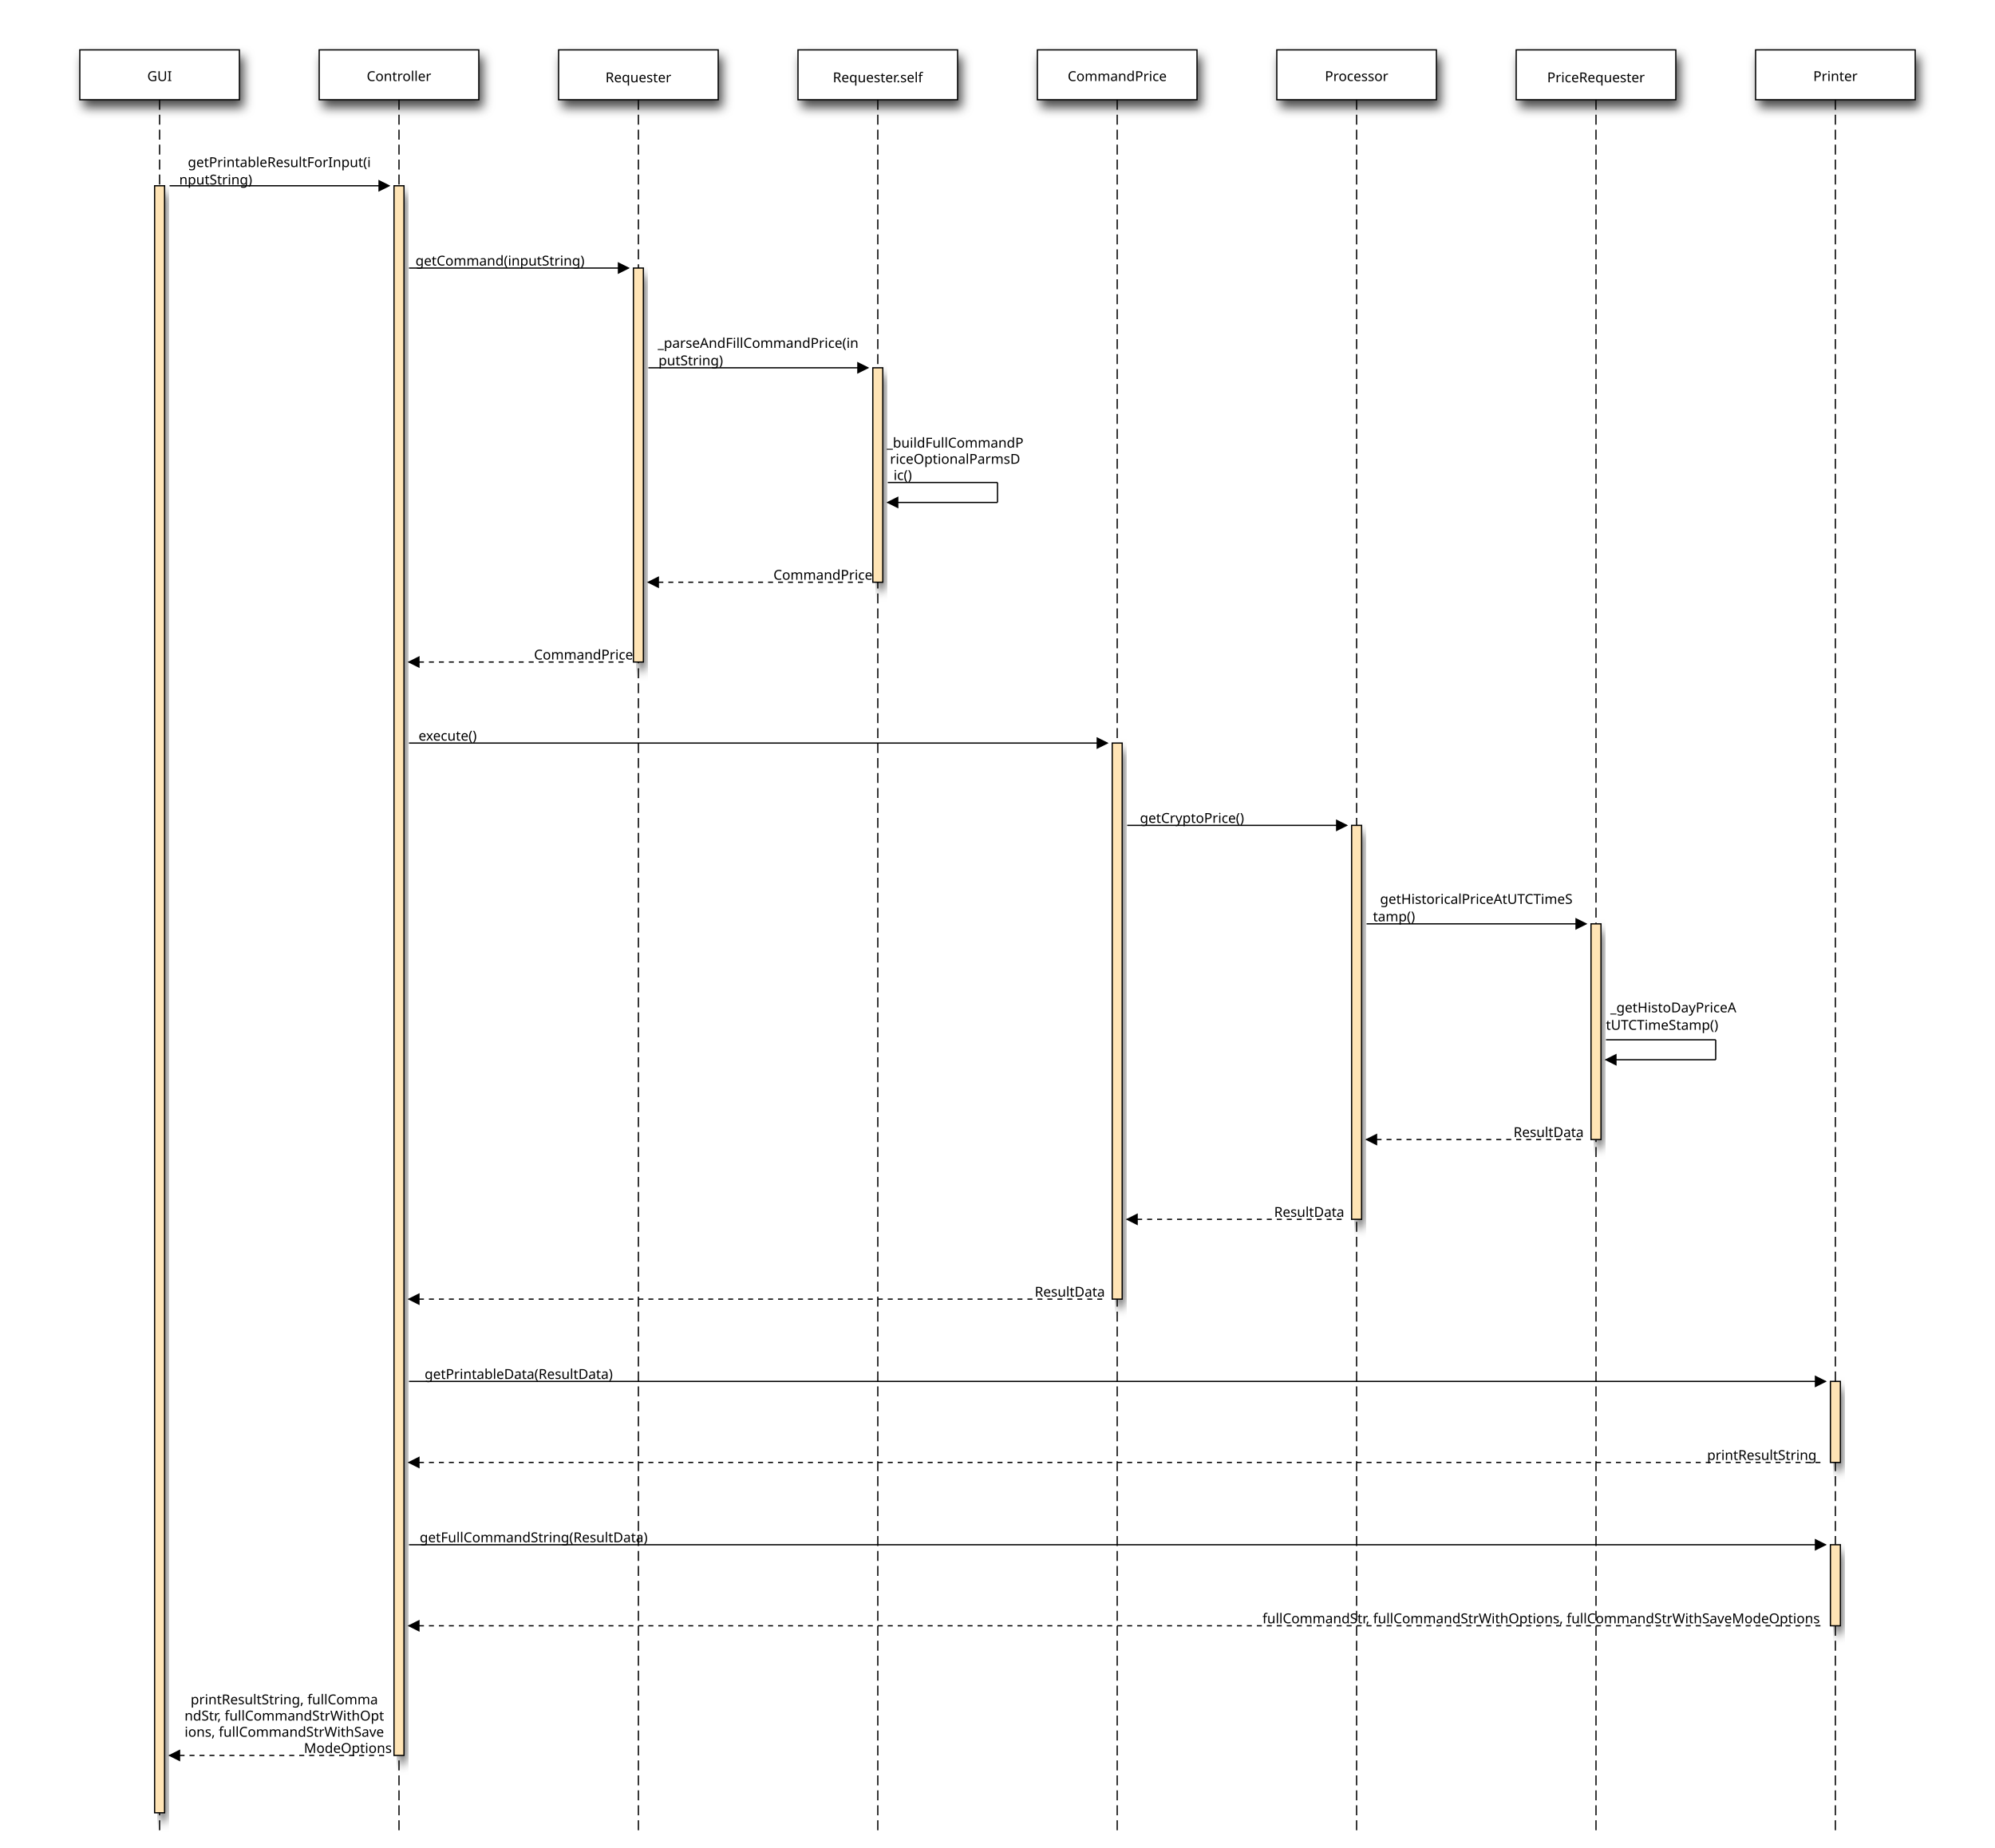
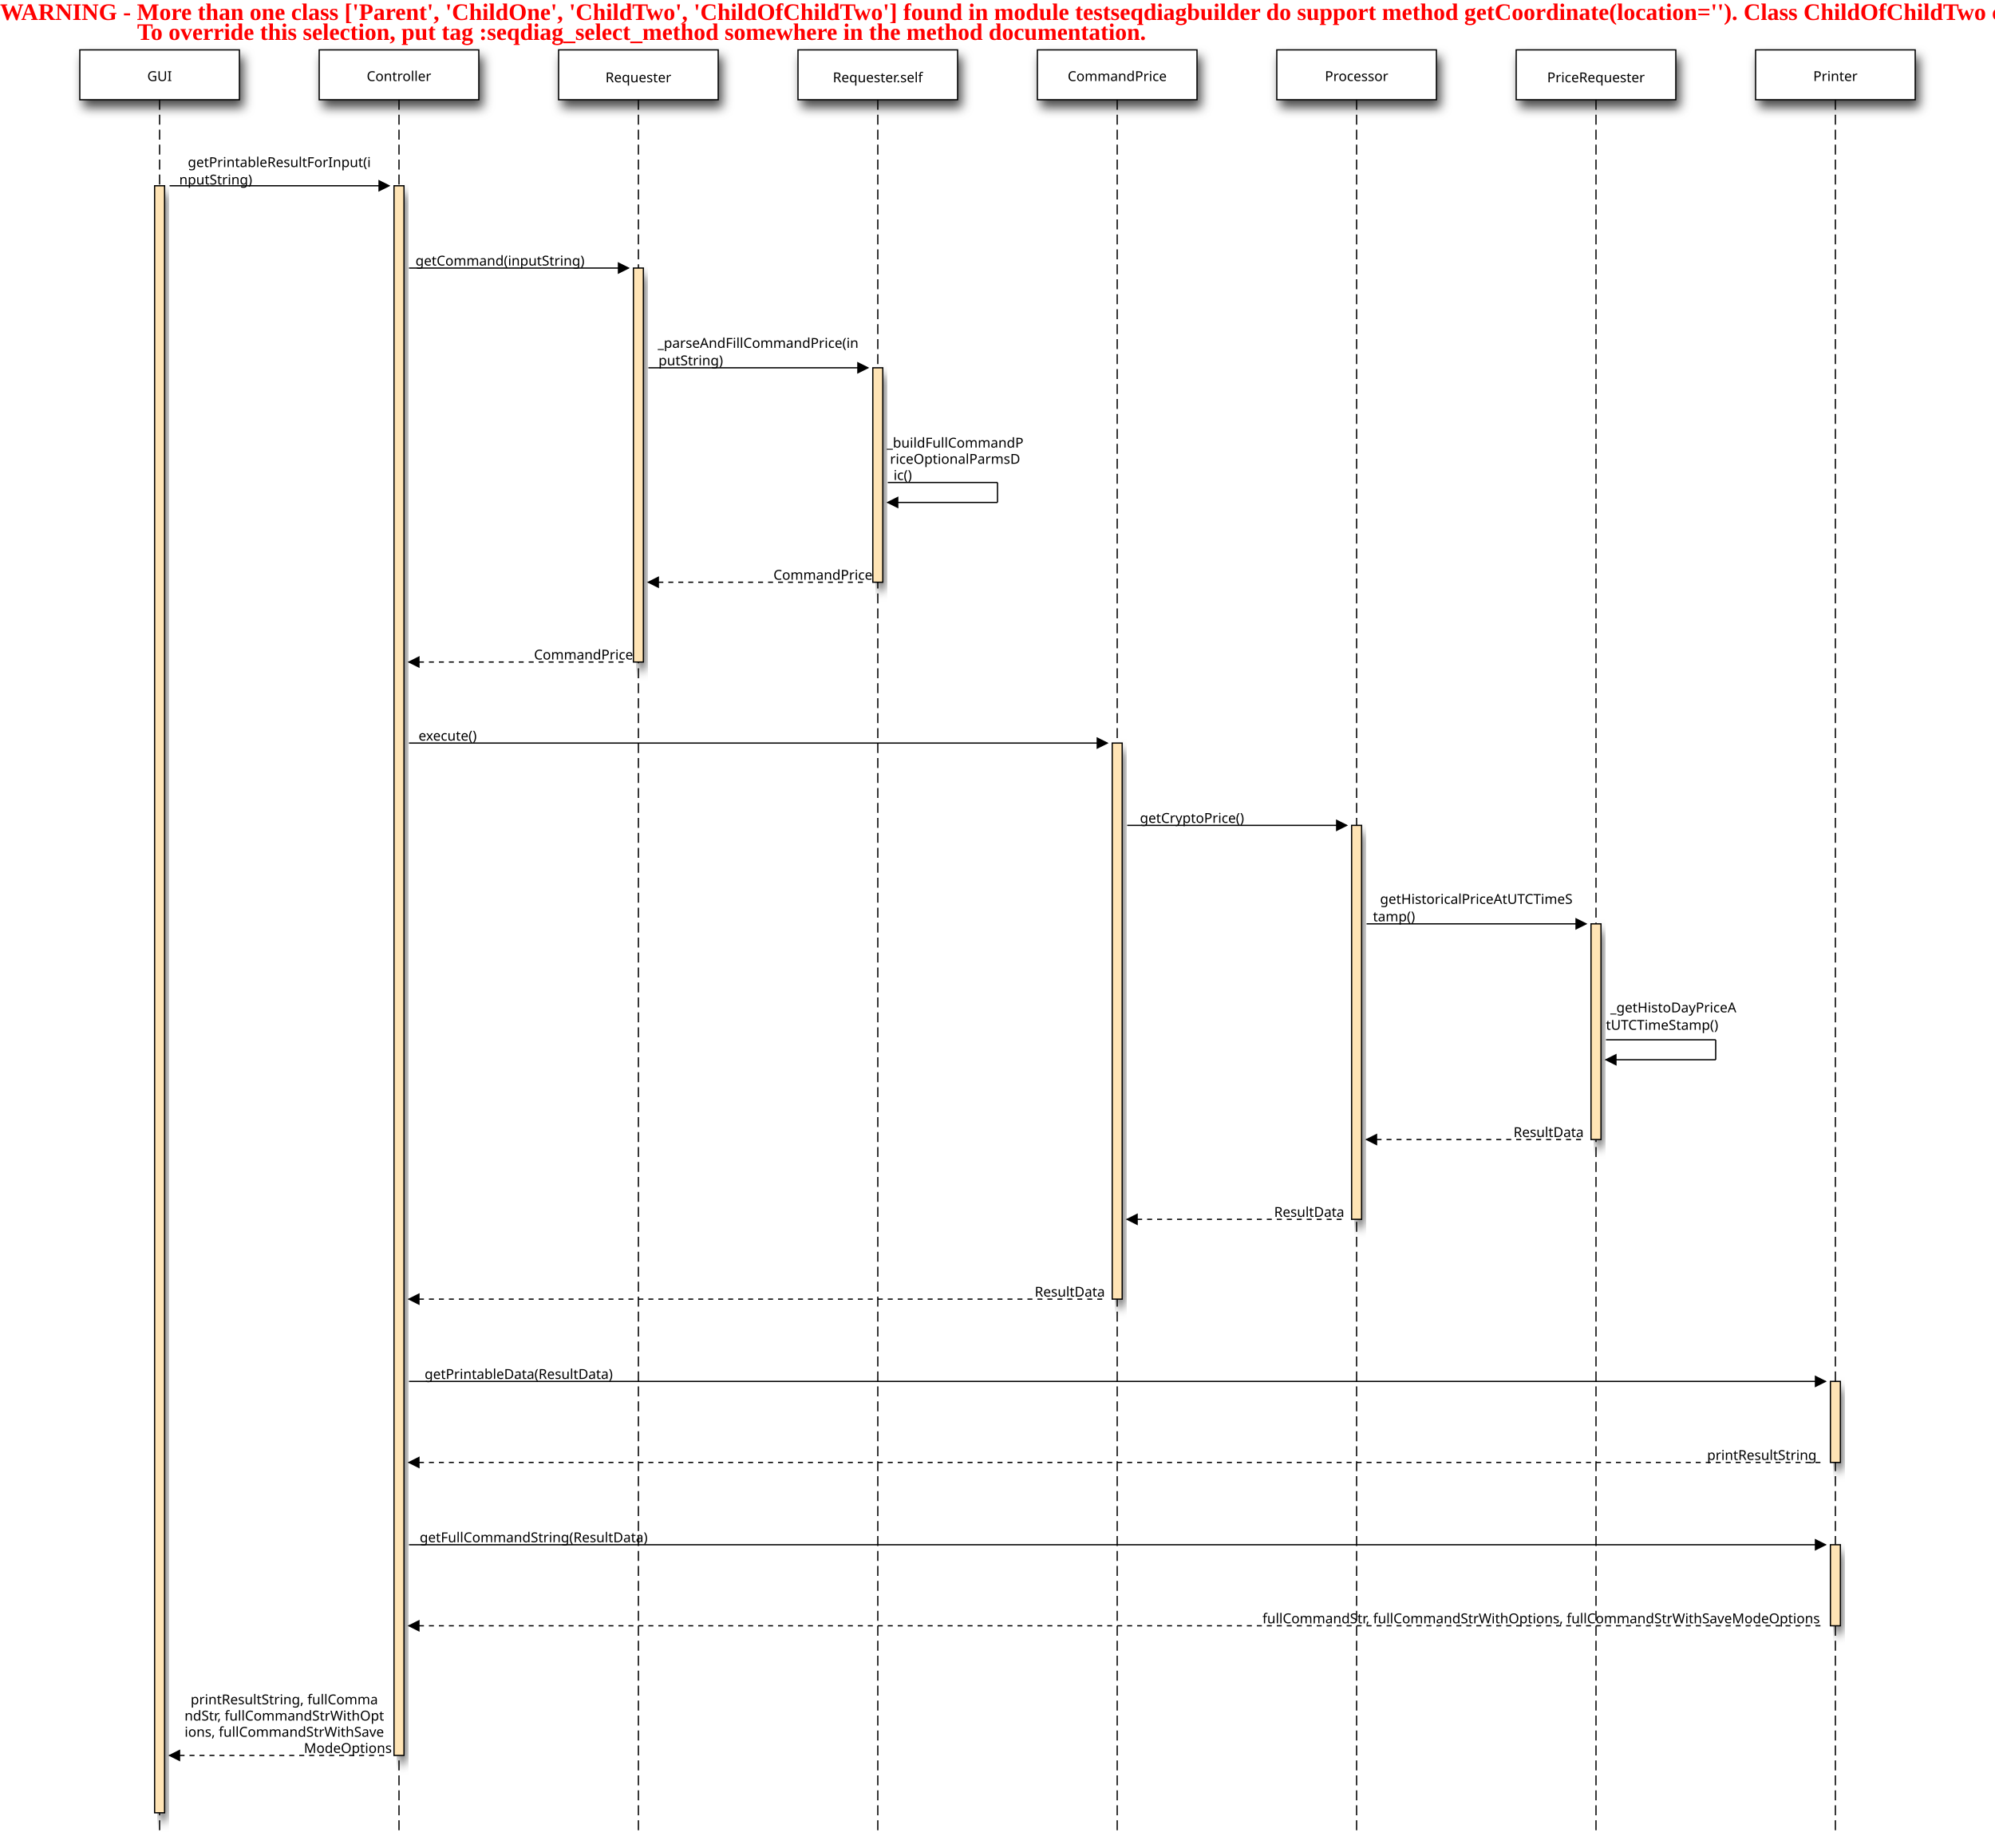
<svg xmlns="http://www.w3.org/2000/svg" viewBox="0 0 1600 1482">
  <defs id="defs_block">
    <filter height="1.504" id="filter_blur" width="1.157" x="-0.079" y="-0.252">
      <feGaussianBlur id="feGaussianBlur3780" stdDeviation="4.2" />
    </filter>
  </defs>
+   <text x="0" y="16" fill="red" font-size="19" font-weight="bold">WARNING - More than one class ['Parent', 'ChildOne', 'ChildTwo', 'ChildOfChildTwo'] found in module testseqdiagbuilder do support method getCoordinate(location=''). Class ChildOfChildTwo chosen by default for building the sequence diagram.
+ 	<tspan x="110" y="32">To override this selection, put tag :seqdiag_select_method somewhere in the method documentation.</tspan>
+   </text>
  <rect fill="rgb(0,0,0)" height="1305" style="filter:url(#filter_blur);opacity:0.7;fill-opacity:1" width="8" x="127" y="155" />
  <rect fill="rgb(0,0,0)" height="1259" style="filter:url(#filter_blur);opacity:0.7;fill-opacity:1" width="8" x="319" y="155" />
  <rect fill="rgb(0,0,0)" height="316" style="filter:url(#filter_blur);opacity:0.7;fill-opacity:1" width="8" x="511" y="221" />
  <rect fill="rgb(0,0,0)" height="172" style="filter:url(#filter_blur);opacity:0.7;fill-opacity:1" width="8" x="703" y="301" />
  <rect fill="rgb(0,0,0)" height="446" style="filter:url(#filter_blur);opacity:0.7;fill-opacity:1" width="8" x="895" y="602" />
  <rect fill="rgb(0,0,0)" height="316" style="filter:url(#filter_blur);opacity:0.7;fill-opacity:1" width="8" x="1087" y="668" />
  <rect fill="rgb(0,0,0)" height="173" style="filter:url(#filter_blur);opacity:0.7;fill-opacity:1" width="8" x="1279" y="747" />
  <rect fill="rgb(0,0,0)" height="65" style="filter:url(#filter_blur);opacity:0.7;fill-opacity:1" width="8" x="1471" y="1114" />
  <rect fill="rgb(0,0,0)" height="65" style="filter:url(#filter_blur);opacity:0.7;fill-opacity:1" width="8" x="1471" y="1245" />
  <rect fill="rgb(0,0,0)" height="40" stroke="rgb(0,0,0)" style="filter:url(#filter_blur);opacity:0.7;fill-opacity:1" width="128" x="67" y="46" />
  <rect fill="rgb(0,0,0)" height="40" stroke="rgb(0,0,0)" style="filter:url(#filter_blur);opacity:0.7;fill-opacity:1" width="128" x="259" y="46" />
  <rect fill="rgb(0,0,0)" height="40" stroke="rgb(0,0,0)" style="filter:url(#filter_blur);opacity:0.7;fill-opacity:1" width="128" x="451" y="46" />
  <rect fill="rgb(0,0,0)" height="40" stroke="rgb(0,0,0)" style="filter:url(#filter_blur);opacity:0.7;fill-opacity:1" width="128" x="643" y="46" />
  <rect fill="rgb(0,0,0)" height="40" stroke="rgb(0,0,0)" style="filter:url(#filter_blur);opacity:0.7;fill-opacity:1" width="128" x="835" y="46" />
  <rect fill="rgb(0,0,0)" height="40" stroke="rgb(0,0,0)" style="filter:url(#filter_blur);opacity:0.7;fill-opacity:1" width="128" x="1027" y="46" />
  <rect fill="rgb(0,0,0)" height="40" stroke="rgb(0,0,0)" style="filter:url(#filter_blur);opacity:0.7;fill-opacity:1" width="128" x="1219" y="46" />
  <rect fill="rgb(0,0,0)" height="40" stroke="rgb(0,0,0)" style="filter:url(#filter_blur);opacity:0.7;fill-opacity:1" width="128" x="1411" y="46" />
  <path d="M 128 80 L 128 1470" fill="none" stroke="rgb(0,0,0)" stroke-dasharray="8 4" />
  <rect fill="moccasin" height="1305" stroke="rgb(0,0,0)" width="8" x="124" y="149" />
  <path d="M 320 80 L 320 1470" fill="none" stroke="rgb(0,0,0)" stroke-dasharray="8 4" />
  <rect fill="moccasin" height="1259" stroke="rgb(0,0,0)" width="8" x="316" y="149" />
  <path d="M 512 80 L 512 1470" fill="none" stroke="rgb(0,0,0)" stroke-dasharray="8 4" />
  <rect fill="moccasin" height="316" stroke="rgb(0,0,0)" width="8" x="508" y="215" />
  <path d="M 704 80 L 704 1470" fill="none" stroke="rgb(0,0,0)" stroke-dasharray="8 4" />
  <rect fill="moccasin" height="172" stroke="rgb(0,0,0)" width="8" x="700" y="295" />
  <path d="M 896 80 L 896 1470" fill="none" stroke="rgb(0,0,0)" stroke-dasharray="8 4" />
  <rect fill="moccasin" height="446" stroke="rgb(0,0,0)" width="8" x="892" y="596" />
  <path d="M 1088 80 L 1088 1470" fill="none" stroke="rgb(0,0,0)" stroke-dasharray="8 4" />
  <rect fill="moccasin" height="316" stroke="rgb(0,0,0)" width="8" x="1084" y="662" />
  <path d="M 1280 80 L 1280 1470" fill="none" stroke="rgb(0,0,0)" stroke-dasharray="8 4" />
  <rect fill="moccasin" height="173" stroke="rgb(0,0,0)" width="8" x="1276" y="741" />
  <path d="M 1472 80 L 1472 1470" fill="none" stroke="rgb(0,0,0)" stroke-dasharray="8 4" />
  <rect fill="moccasin" height="65" stroke="rgb(0,0,0)" width="8" x="1468" y="1108" />
  <rect fill="moccasin" height="65" stroke="rgb(0,0,0)" width="8" x="1468" y="1239" />
  <rect fill="rgb(255,255,255)" height="40" stroke="rgb(0,0,0)" width="128" x="64" y="40" />
  <text fill="rgb(0,0,0)" font-family="sans-serif" font-size="11" font-style="normal" font-weight="normal" text-anchor="middle" textLength="18" x="128.0" y="65">GUI</text>
  <rect fill="rgb(255,255,255)" height="40" stroke="rgb(0,0,0)" width="128" x="256" y="40" />
  <text fill="rgb(0,0,0)" font-family="sans-serif" font-size="11" font-style="normal" font-weight="normal" text-anchor="middle" textLength="60" x="320.0" y="65">Controller</text>
  <rect fill="rgb(255,255,255)" height="40" stroke="rgb(0,0,0)" width="128" x="448" y="40" />
  <text fill="rgb(0,0,0)" font-family="sans-serif" font-size="11" font-style="normal" font-weight="normal" text-anchor="middle" textLength="54" x="512.0" y="66">Requester</text>
  <rect fill="rgb(255,255,255)" height="40" stroke="rgb(0,0,0)" width="128" x="640" y="40" />
  <text fill="rgb(0,0,0)" font-family="sans-serif" font-size="11" font-style="normal" font-weight="normal" text-anchor="middle" textLength="84" x="704.0" y="66">Requester.self</text>
  <rect fill="rgb(255,255,255)" height="40" stroke="rgb(0,0,0)" width="128" x="832" y="40" />
  <text fill="rgb(0,0,0)" font-family="sans-serif" font-size="11" font-style="normal" font-weight="normal" text-anchor="middle" textLength="72" x="896.0" y="65">CommandPrice</text>
  <rect fill="rgb(255,255,255)" height="40" stroke="rgb(0,0,0)" width="128" x="1024" y="40" />
  <text fill="rgb(0,0,0)" font-family="sans-serif" font-size="11" font-style="normal" font-weight="normal" text-anchor="middle" textLength="54" x="1088.0" y="65">Processor</text>
  <rect fill="rgb(255,255,255)" height="40" stroke="rgb(0,0,0)" width="128" x="1216" y="40" />
  <text fill="rgb(0,0,0)" font-family="sans-serif" font-size="11" font-style="normal" font-weight="normal" text-anchor="middle" textLength="84" x="1280.0" y="66">PriceRequester</text>
  <rect fill="rgb(255,255,255)" height="40" stroke="rgb(0,0,0)" width="128" x="1408" y="40" />
  <text fill="rgb(0,0,0)" font-family="sans-serif" font-size="11" font-style="normal" font-weight="normal" text-anchor="middle" textLength="42" x="1472.0" y="65">Printer</text>
  <path d="M 136 149 L 312 149" fill="none" stroke="rgb(0,0,0)" />
  <polygon fill="rgb(0,0,0)" points="304,145 312,149 304,153" stroke="rgb(0,0,0)" />
  <path d="M 328 215 L 504 215" fill="none" stroke="rgb(0,0,0)" />
  <polygon fill="rgb(0,0,0)" points="496,211 504,215 496,219" stroke="rgb(0,0,0)" />
  <path d="M 520 295 L 696 295" fill="none" stroke="rgb(0,0,0)" />
  <polygon fill="rgb(0,0,0)" points="688,291 696,295 688,299" stroke="rgb(0,0,0)" />
  <path d="M 712 387 L 800 387" fill="none" stroke="rgb(0,0,0)" />
  <path d="M 800 387 L 800 403" fill="none" stroke="rgb(0,0,0)" />
  <path d="M 800 403 L 712 403" fill="none" stroke="rgb(0,0,0)" />
  <polygon fill="rgb(0,0,0)" points="720,399 712,403 720,407" stroke="rgb(0,0,0)" />
  <path d="M 520 467 L 696 467" fill="none" stroke="rgb(0,0,0)" stroke-dasharray="4" />
  <polygon fill="rgb(0,0,0)" points="528,463 520,467 528,471" stroke="rgb(0,0,0)" />
  <path d="M 328 531 L 504 531" fill="none" stroke="rgb(0,0,0)" stroke-dasharray="4" />
  <polygon fill="rgb(0,0,0)" points="336,527 328,531 336,535" stroke="rgb(0,0,0)" />
  <path d="M 328 596 L 888 596" fill="none" stroke="rgb(0,0,0)" />
  <polygon fill="rgb(0,0,0)" points="880,592 888,596 880,600" stroke="rgb(0,0,0)" />
  <path d="M 904 662 L 1080 662" fill="none" stroke="rgb(0,0,0)" />
  <polygon fill="rgb(0,0,0)" points="1072,658 1080,662 1072,666" stroke="rgb(0,0,0)" />
  <path d="M 1096 741 L 1272 741" fill="none" stroke="rgb(0,0,0)" />
  <polygon fill="rgb(0,0,0)" points="1264,737 1272,741 1264,745" stroke="rgb(0,0,0)" />
  <path d="M 1288 834 L 1376 834" fill="none" stroke="rgb(0,0,0)" />
  <path d="M 1376 834 L 1376 850" fill="none" stroke="rgb(0,0,0)" />
  <path d="M 1376 850 L 1288 850" fill="none" stroke="rgb(0,0,0)" />
  <polygon fill="rgb(0,0,0)" points="1296,846 1288,850 1296,854" stroke="rgb(0,0,0)" />
  <path d="M 1096 914 L 1272 914" fill="none" stroke="rgb(0,0,0)" stroke-dasharray="4" />
  <polygon fill="rgb(0,0,0)" points="1104,910 1096,914 1104,918" stroke="rgb(0,0,0)" />
  <path d="M 904 978 L 1080 978" fill="none" stroke="rgb(0,0,0)" stroke-dasharray="4" />
  <polygon fill="rgb(0,0,0)" points="912,974 904,978 912,982" stroke="rgb(0,0,0)" />
  <path d="M 328 1042 L 888 1042" fill="none" stroke="rgb(0,0,0)" stroke-dasharray="4" />
  <polygon fill="rgb(0,0,0)" points="336,1038 328,1042 336,1046" stroke="rgb(0,0,0)" />
  <path d="M 328 1108 L 1464 1108" fill="none" stroke="rgb(0,0,0)" />
  <polygon fill="rgb(0,0,0)" points="1456,1104 1464,1108 1456,1112" stroke="rgb(0,0,0)" />
  <path d="M 328 1173 L 1464 1173" fill="none" stroke="rgb(0,0,0)" stroke-dasharray="4" />
  <polygon fill="rgb(0,0,0)" points="336,1169 328,1173 336,1177" stroke="rgb(0,0,0)" />
  <path d="M 328 1239 L 1464 1239" fill="none" stroke="rgb(0,0,0)" />
  <polygon fill="rgb(0,0,0)" points="1456,1235 1464,1239 1456,1243" stroke="rgb(0,0,0)" />
  <path d="M 328 1304 L 1464 1304" fill="none" stroke="rgb(0,0,0)" stroke-dasharray="4" />
  <polygon fill="rgb(0,0,0)" points="336,1300 328,1304 336,1308" stroke="rgb(0,0,0)" />
  <path d="M 136 1408 L 312 1408" fill="none" stroke="rgb(0,0,0)" stroke-dasharray="4" />
  <polygon fill="rgb(0,0,0)" points="144,1404 136,1408 144,1412" stroke="rgb(0,0,0)" />
  <text fill="rgb(0,0,0)" font-family="sans-serif" font-size="11" font-style="normal" font-weight="normal" text-anchor="middle" textLength="168" x="224.0" y="134">getPrintableResultForInput(i</text>
  <text fill="rgb(0,0,0)" font-family="sans-serif" font-size="11" font-style="normal" font-weight="normal" text-anchor="middle" textLength="66" x="173.0" y="148">nputString)</text>
  <text fill="rgb(0,0,0)" font-family="sans-serif" font-size="11" font-style="normal" font-weight="normal" text-anchor="middle" textLength="138" x="401.0" y="213">getCommand(inputString)</text>
  <text fill="rgb(0,0,0)" font-family="sans-serif" font-size="11" font-style="normal" font-weight="normal" text-anchor="middle" textLength="168" x="608.0" y="279">_parseAndFillCommandPrice(in</text>
  <text fill="rgb(0,0,0)" font-family="sans-serif" font-size="11" font-style="normal" font-weight="normal" text-anchor="middle" textLength="60" x="554.0" y="293">putString)</text>
  <text fill="rgb(0,0,0)" font-family="sans-serif" font-size="11" font-style="normal" font-weight="normal" text-anchor="middle" textLength="108" x="766.0" y="359">_buildFullCommandP</text>
  <text fill="rgb(0,0,0)" font-family="sans-serif" font-size="11" font-style="normal" font-weight="normal" text-anchor="middle" textLength="108" x="766.0" y="372">riceOptionalParmsD</text>
  <text fill="rgb(0,0,0)" font-family="sans-serif" font-size="11" font-style="normal" font-weight="normal" text-anchor="middle" textLength="24" x="724.0" y="385">ic()</text>
  <text fill="rgb(0,0,0)" font-family="sans-serif" font-size="11" font-style="normal" font-weight="normal" text-anchor="middle" textLength="72" x="660.0" y="465">CommandPrice</text>
  <text fill="rgb(0,0,0)" font-family="sans-serif" font-size="11" font-style="normal" font-weight="normal" text-anchor="middle" textLength="72" x="468.0" y="529">CommandPrice</text>
  <text fill="rgb(0,0,0)" font-family="sans-serif" font-size="11" font-style="normal" font-weight="normal" text-anchor="middle" textLength="54" x="359.0" y="594">execute()</text>
  <text fill="rgb(0,0,0)" font-family="sans-serif" font-size="11" font-style="normal" font-weight="normal" text-anchor="middle" textLength="96" x="956.0" y="660">getCryptoPrice()</text>
  <text fill="rgb(0,0,0)" font-family="sans-serif" font-size="11" font-style="normal" font-weight="normal" text-anchor="middle" textLength="168" x="1184.0" y="725">getHistoricalPriceAtUTCTimeS</text>
  <text fill="rgb(0,0,0)" font-family="sans-serif" font-size="11" font-style="normal" font-weight="normal" text-anchor="middle" textLength="36" x="1118.0" y="739">tamp()</text>
  <text fill="rgb(0,0,0)" font-family="sans-serif" font-size="11" font-style="normal" font-weight="normal" text-anchor="middle" textLength="108" x="1342.0" y="812">_getHistoDayPriceA</text>
  <text fill="rgb(0,0,0)" font-family="sans-serif" font-size="11" font-style="normal" font-weight="normal" text-anchor="middle" textLength="90" x="1333.0" y="826">tUTCTimeStamp()</text>
  <text fill="rgb(0,0,0)" font-family="sans-serif" font-size="11" font-style="normal" font-weight="normal" text-anchor="middle" textLength="60" x="1242.0" y="912">ResultData</text>
  <text fill="rgb(0,0,0)" font-family="sans-serif" font-size="11" font-style="normal" font-weight="normal" text-anchor="middle" textLength="60" x="1050.0" y="976">ResultData</text>
  <text fill="rgb(0,0,0)" font-family="sans-serif" font-size="11" font-style="normal" font-weight="normal" text-anchor="middle" textLength="60" x="858.0" y="1040">ResultData</text>
  <text fill="rgb(0,0,0)" font-family="sans-serif" font-size="11" font-style="normal" font-weight="normal" text-anchor="middle" textLength="168" x="416.0" y="1106">getPrintableData(ResultData)</text>
  <text fill="rgb(0,0,0)" font-family="sans-serif" font-size="11" font-style="normal" font-weight="normal" text-anchor="middle" textLength="102" x="1413.0" y="1171">printResultString</text>
  <text fill="rgb(0,0,0)" font-family="sans-serif" font-size="11" font-style="normal" font-weight="normal" text-anchor="middle" textLength="192" x="428.0" y="1237">getFullCommandString(ResultData)</text>
  <text fill="rgb(0,0,0)" font-family="sans-serif" font-size="11" font-style="normal" font-weight="normal" text-anchor="middle" textLength="456" x="1236.0" y="1302">fullCommandStr, fullCommandStrWithOptions, fullCommandStrWithSaveModeOptions</text>
  <text fill="rgb(0,0,0)" font-family="sans-serif" font-size="11" font-style="normal" font-weight="normal" text-anchor="middle" textLength="168" x="228.0" y="1367">printResultString, fullComma</text>
  <text fill="rgb(0,0,0)" font-family="sans-serif" font-size="11" font-style="normal" font-weight="normal" text-anchor="middle" textLength="168" x="228.0" y="1380">ndStr, fullCommandStrWithOpt</text>
  <text fill="rgb(0,0,0)" font-family="sans-serif" font-size="11" font-style="normal" font-weight="normal" text-anchor="middle" textLength="168" x="228.0" y="1393">ions, fullCommandStrWithSave</text>
  <text fill="rgb(0,0,0)" font-family="sans-serif" font-size="11" font-style="normal" font-weight="normal" text-anchor="middle" textLength="66" x="279.0" y="1406">ModeOptions</text>
</svg>
